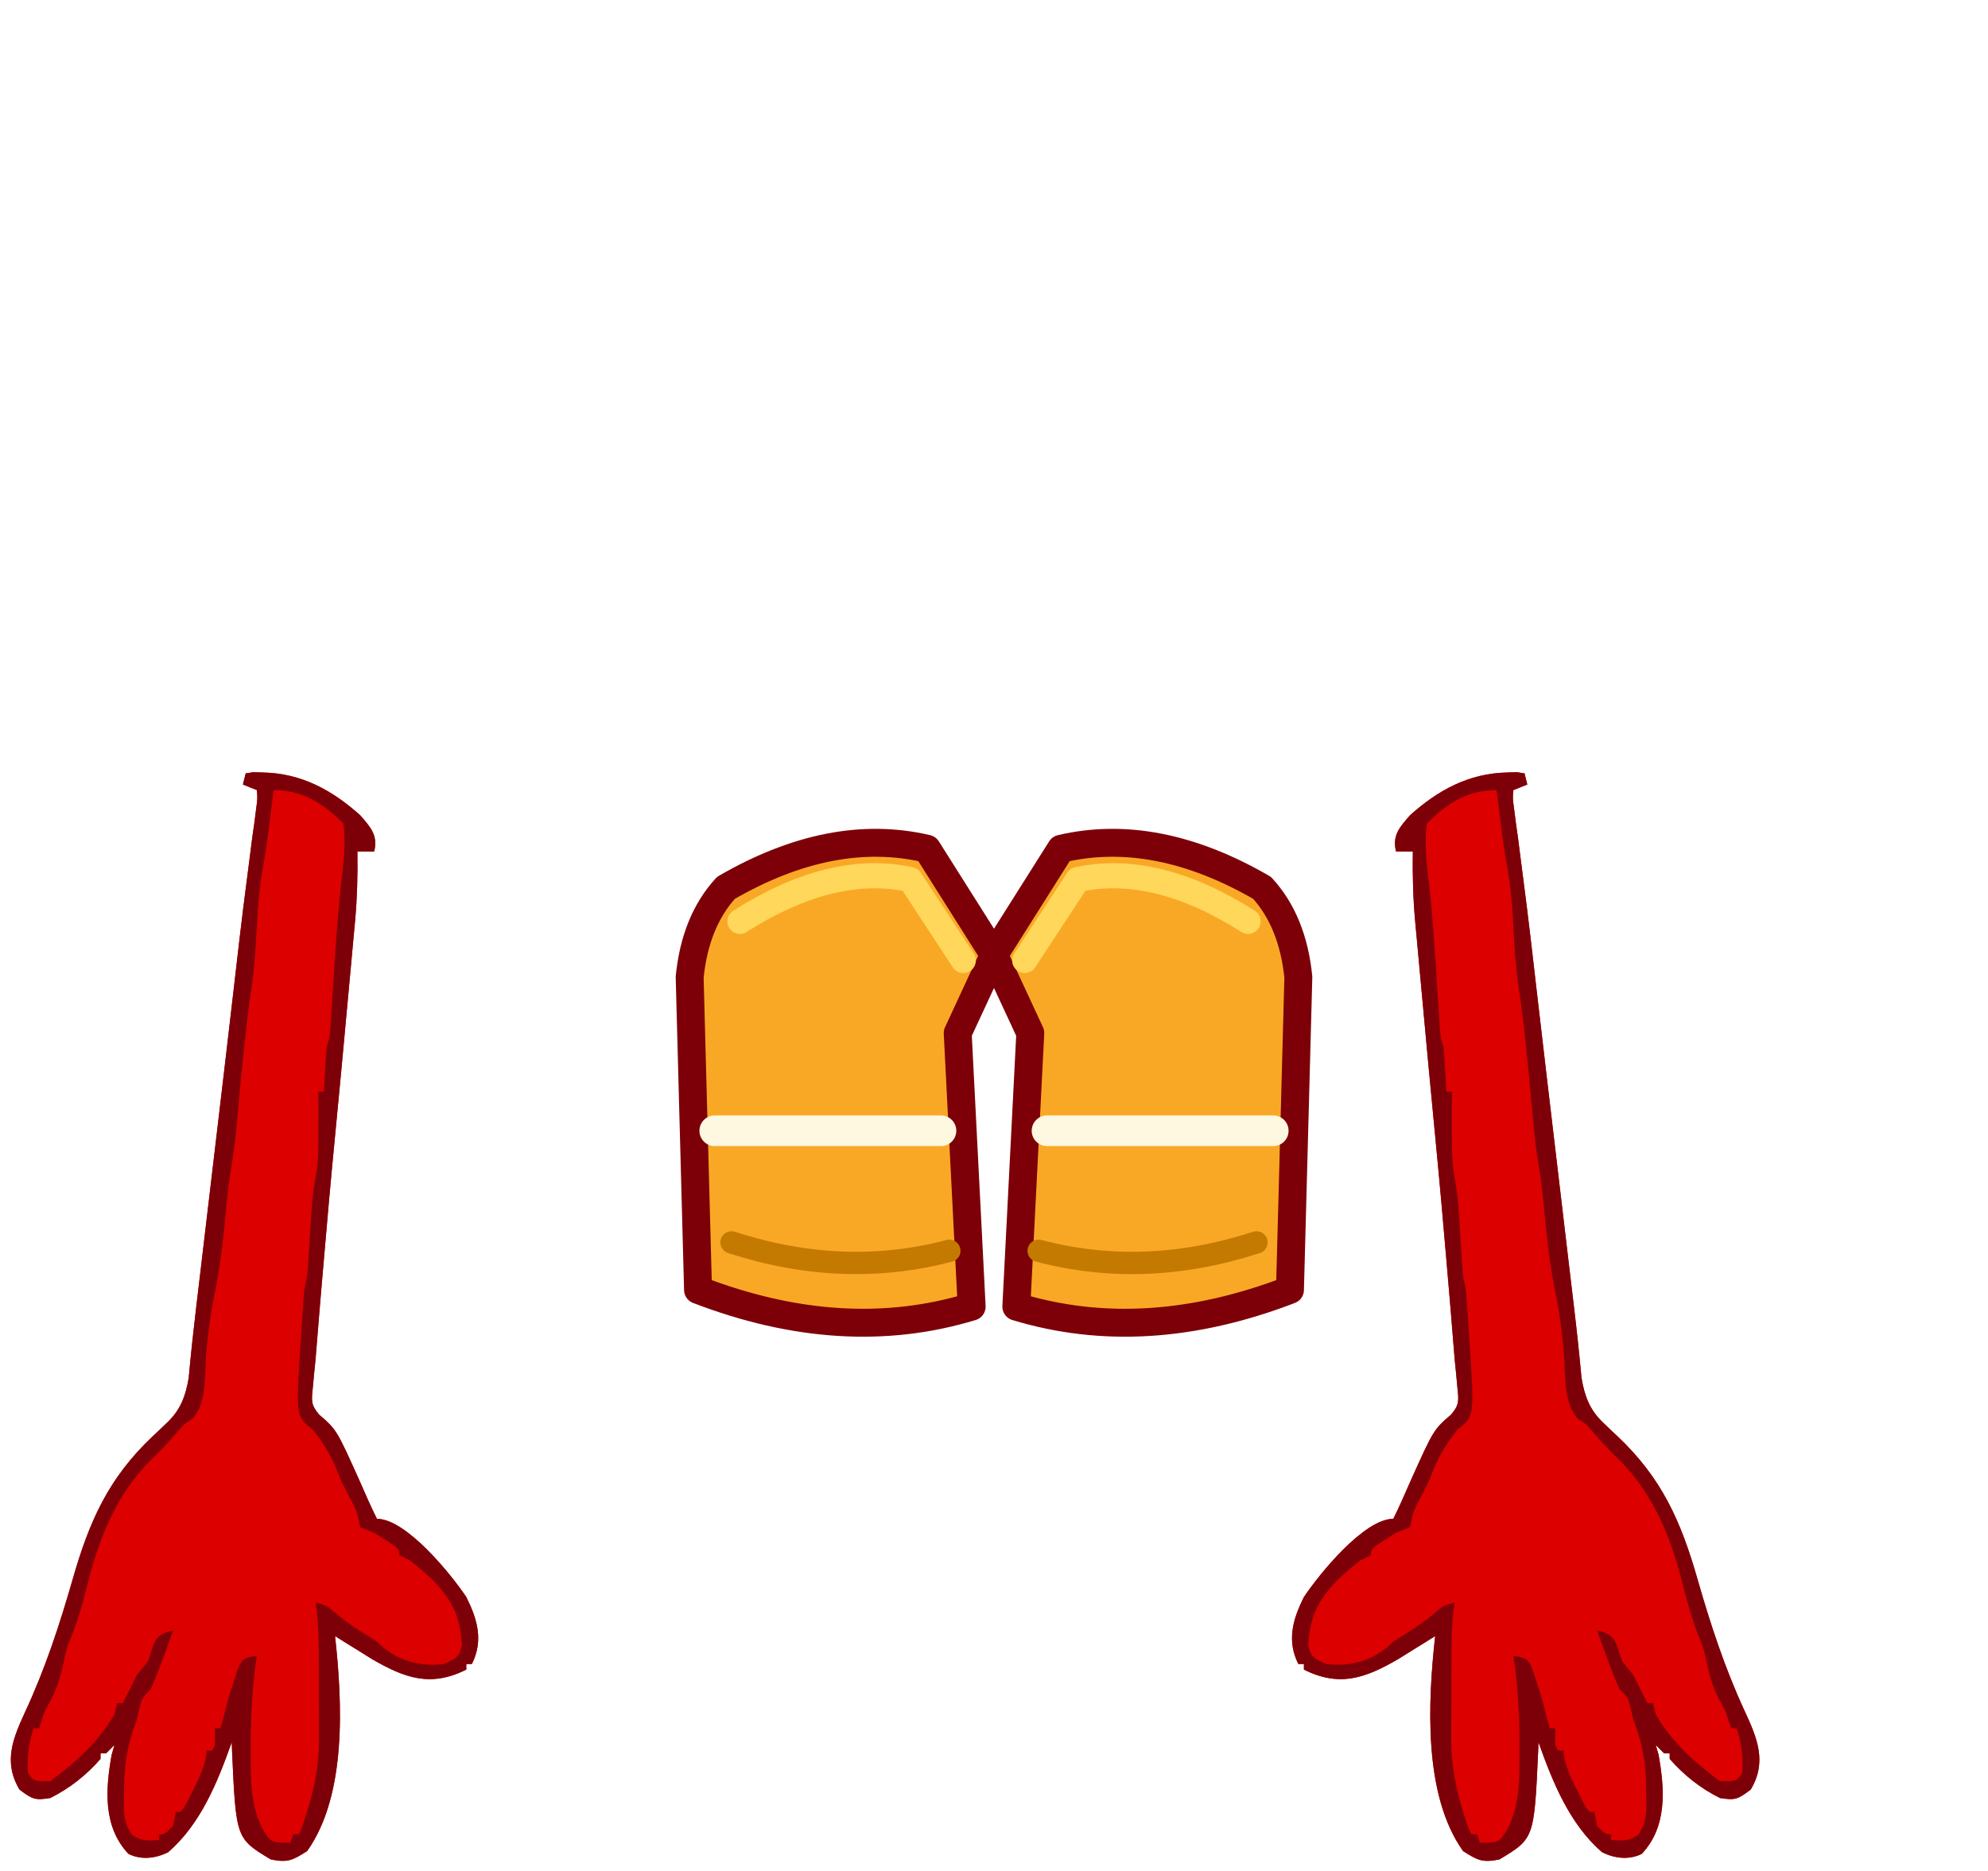
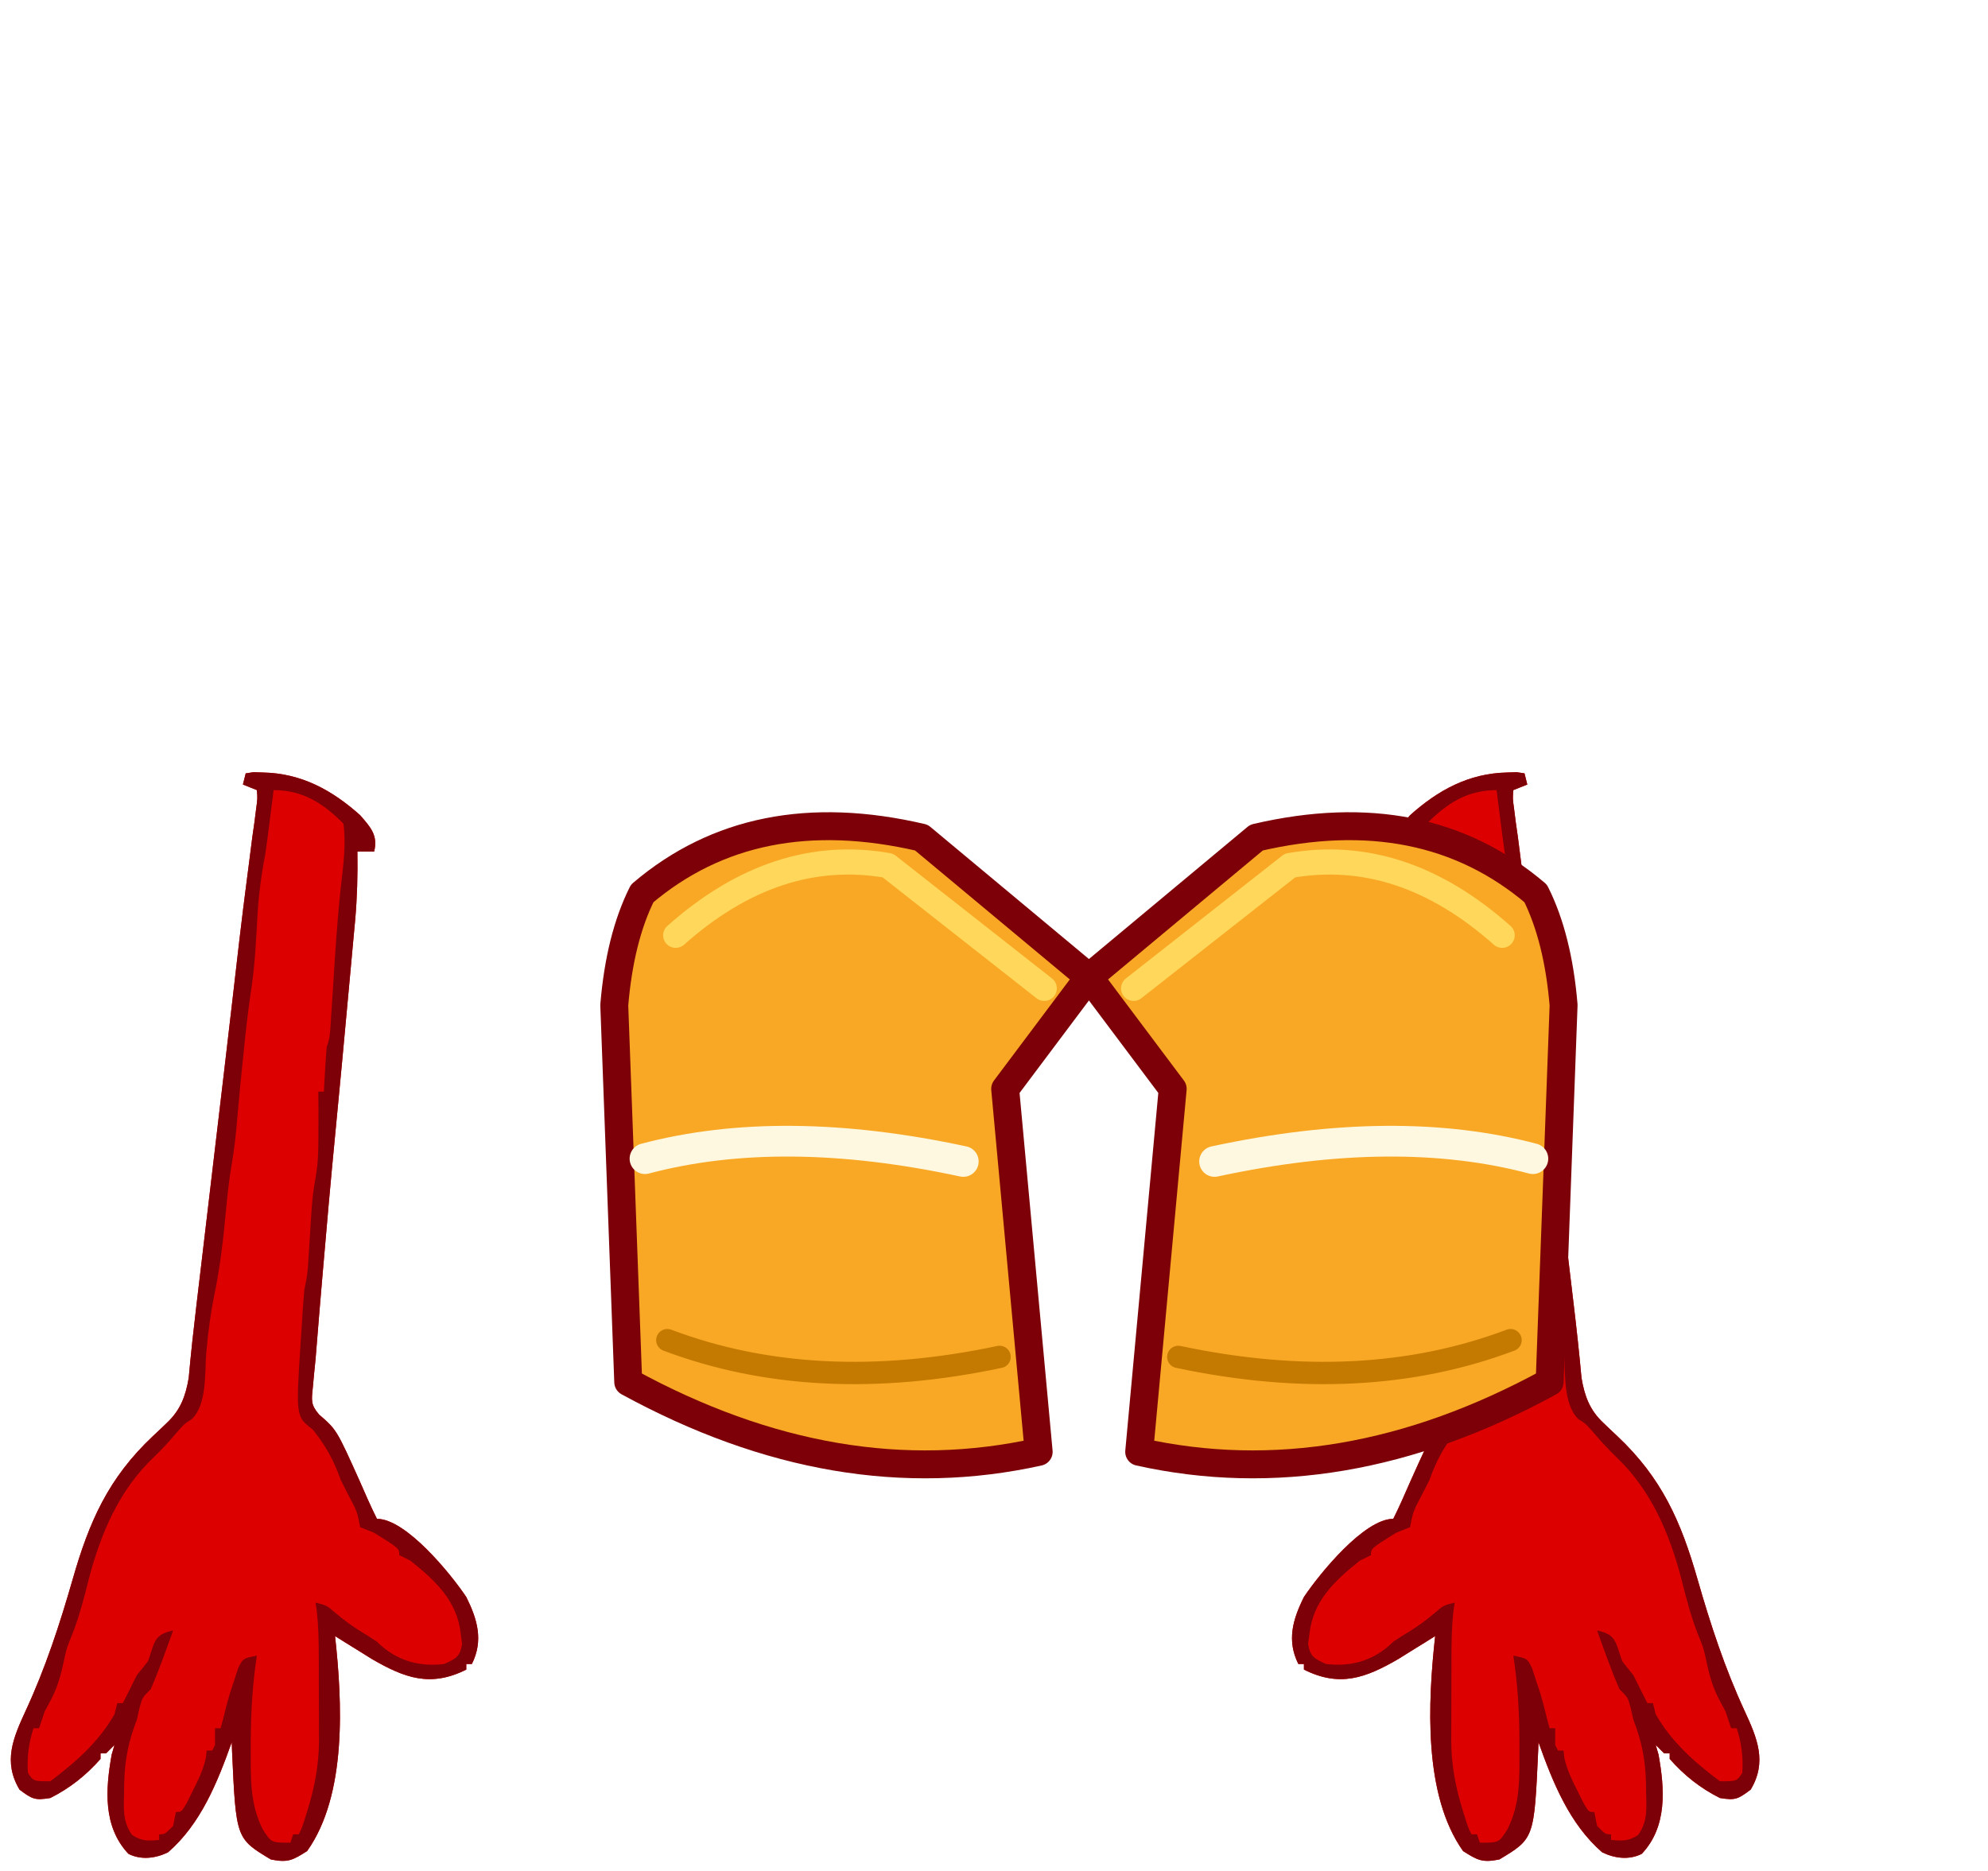
<svg xmlns="http://www.w3.org/2000/svg" viewBox="0 0 712 670">
  <g transform="translate(0,273)">
    <g transform="translate(175,0) scale(-1,1)">
      <path d="M0 0 C1.15 -0.04 2.3 -0.07 3.48 -0.11 C3.94 -0.04 3.94 -0.04 6.25 0.31 C6.41 0.97 6.41 0.97 7.25 4.31 C5.6 4.97 3.95 5.63 2.25 6.31 C2 9.26 2 9.26 2.54 13.21 C2.73 14.74 2.93 16.27 3.13 17.86 C3.38 19.59 3.62 21.33 3.88 23.12 C4.25 26.02 4.62 28.92 4.99 31.82 C5.27 33.98 5.55 36.15 5.83 38.32 C7.69 52.48 9.3 66.67 10.93 80.86 C11.89 89.14 12.86 97.42 13.83 105.7 C14.03 107.38 14.23 109.06 14.43 110.8 C17.04 133.07 19.68 155.34 22.33 177.62 C22.42 178.37 22.42 178.37 22.88 182.21 C23.22 185.11 23.57 188.01 23.91 190.91 C24.94 199.53 25.88 208.15 26.66 216.8 C27.75 223.31 29.61 228.35 34.45 232.9 C35.27 233.68 36.09 234.47 36.93 235.28 C37.78 236.08 38.62 236.87 39.5 237.69 C55.39 252.67 62.28 268.15 68.25 289.06 C72.89 305.2 78 320.81 85.06 336.06 C89.58 345.84 93.22 354.36 87.25 364.31 C82.67 367.74 81.77 368.19 76.25 367.31 C69.24 363.81 63.44 359.19 58.25 353.31 C58.25 352.65 58.25 351.99 58.25 351.31 C57.59 351.31 56.93 351.31 56.25 351.31 C55.26 350.32 54.27 349.33 53.25 348.31 C53.58 349.45 53.91 350.58 54.25 351.75 C56.48 364.16 57.42 377.55 48.25 387.31 C43.67 389.6 38.51 388.93 34.06 386.75 C22.32 376.58 16.36 361.64 11.25 347.31 C11.21 348.38 11.18 349.44 11.14 350.54 C9.72 381.83 9.72 381.83 -2.75 389.31 C-8.86 390.54 -10.57 389.6 -15.75 386.31 C-30.1 366.14 -28.33 332.73 -25.75 309.31 C-26.94 310.06 -28.14 310.81 -29.37 311.58 C-30.96 312.56 -32.55 313.55 -34.19 314.56 C-35.75 315.54 -37.32 316.51 -38.93 317.52 C-50.77 324.39 -59.98 327.7 -72.75 321.31 C-72.75 320.65 -72.75 319.99 -72.75 319.31 C-73.41 319.31 -74.07 319.31 -74.75 319.31 C-78.94 310.94 -76.77 303.36 -72.75 295.31 C-67.26 287.1 -51.21 267.31 -40.75 267.31 C-38.52 262.86 -36.56 258.31 -34.56 253.75 C-26.31 235.4 -26.31 235.4 -20.04 229.97 C-16.99 226.43 -17.32 224.84 -17.79 220.25 C-17.86 219.49 -17.86 219.49 -18.21 215.66 C-18.39 213.89 -18.57 212.13 -18.75 210.31 C-18.92 208.23 -19.09 206.15 -19.26 204.07 C-19.83 196.84 -20.44 189.61 -21.06 182.38 C-21.12 181.72 -21.12 181.72 -21.4 178.41 C-22.75 162.54 -24.15 146.67 -25.69 130.81 C-27.37 113.42 -29 96.02 -30.58 78.62 C-30.86 75.61 -31.14 72.6 -31.41 69.6 C-31.81 65.35 -32.19 61.11 -32.58 56.86 C-32.7 55.6 -32.82 54.34 -32.94 53.04 C-33.67 44.78 -33.88 36.61 -33.75 28.31 C-35.73 28.31 -37.71 28.31 -39.75 28.31 C-41.2 22.5 -38.45 19.57 -34.75 15.31 C-24.71 6.31 -13.7 0.29 0 0 Z " fill="#DC0000" transform="translate(80.75,3.6875)" />
      <path d="M0 0 C1.15 -0.04 2.3 -0.07 3.48 -0.11 C3.94 -0.04 3.94 -0.04 6.25 0.31 C6.41 0.97 6.41 0.97 7.25 4.31 C5.6 4.97 3.95 5.63 2.25 6.31 C2 9.26 2 9.26 2.54 13.21 C2.73 14.74 2.93 16.27 3.13 17.86 C3.38 19.59 3.62 21.33 3.88 23.12 C4.25 26.02 4.62 28.92 4.99 31.82 C5.27 33.98 5.55 36.15 5.83 38.32 C7.69 52.48 9.3 66.67 10.93 80.86 C11.89 89.14 12.86 97.42 13.83 105.7 C14.03 107.38 14.23 109.06 14.43 110.8 C17.04 133.07 19.68 155.34 22.33 177.62 C22.42 178.37 22.42 178.37 22.88 182.21 C23.22 185.11 23.57 188.01 23.91 190.91 C24.94 199.53 25.88 208.15 26.66 216.8 C27.75 223.31 29.61 228.35 34.45 232.9 C35.27 233.68 36.09 234.47 36.93 235.28 C37.78 236.08 38.62 236.87 39.5 237.69 C55.39 252.67 62.28 268.15 68.25 289.06 C72.89 305.2 78 320.81 85.06 336.06 C89.58 345.84 93.22 354.36 87.25 364.31 C82.67 367.74 81.77 368.19 76.25 367.31 C69.24 363.81 63.44 359.19 58.25 353.31 C58.25 352.65 58.25 351.99 58.25 351.31 C57.59 351.31 56.93 351.31 56.25 351.31 C55.26 350.32 54.27 349.33 53.25 348.31 C53.58 349.45 53.91 350.58 54.25 351.75 C56.48 364.16 57.42 377.55 48.25 387.31 C43.67 389.6 38.51 388.93 34.06 386.75 C22.32 376.58 16.36 361.64 11.25 347.31 C11.21 348.38 11.18 349.44 11.14 350.54 C9.72 381.83 9.72 381.83 -2.75 389.31 C-8.86 390.54 -10.57 389.6 -15.75 386.31 C-30.1 366.14 -28.33 332.73 -25.75 309.31 C-26.94 310.06 -28.14 310.81 -29.37 311.58 C-30.96 312.56 -32.55 313.55 -34.19 314.56 C-35.75 315.54 -37.32 316.51 -38.93 317.52 C-50.77 324.39 -59.98 327.7 -72.75 321.31 C-72.75 320.65 -72.75 319.99 -72.75 319.31 C-73.41 319.31 -74.07 319.31 -74.75 319.31 C-78.94 310.94 -76.77 303.36 -72.75 295.31 C-67.26 287.1 -51.21 267.31 -40.75 267.31 C-38.52 262.86 -36.56 258.31 -34.56 253.75 C-26.31 235.4 -26.31 235.4 -20.04 229.97 C-16.99 226.43 -17.32 224.84 -17.79 220.25 C-17.86 219.49 -17.86 219.49 -18.21 215.66 C-18.39 213.89 -18.57 212.13 -18.75 210.31 C-18.92 208.23 -19.09 206.15 -19.26 204.07 C-19.83 196.84 -20.44 189.61 -21.06 182.38 C-21.12 181.72 -21.12 181.72 -21.4 178.41 C-22.75 162.54 -24.15 146.67 -25.69 130.81 C-27.37 113.42 -29 96.02 -30.58 78.62 C-30.86 75.61 -31.14 72.6 -31.41 69.6 C-31.81 65.35 -32.19 61.11 -32.58 56.86 C-32.7 55.6 -32.82 54.34 -32.94 53.04 C-33.67 44.78 -33.88 36.61 -33.75 28.31 C-35.73 28.31 -37.71 28.31 -39.75 28.31 C-41.2 22.5 -38.45 19.57 -34.75 15.31 C-24.71 6.31 -13.7 0.29 0 0 Z M-28.75 18.31 C-29.75 25.74 -28.68 33.47 -27.83 40.88 C-26.52 53 -25.76 65.16 -25 77.33 C-24.81 80.24 -24.62 83.15 -24.43 86.06 C-24.33 87.77 -24.22 89.48 -24.11 91.23 C-23.75 95.31 -23.75 95.31 -22.75 98.31 C-22.52 101.04 -22.34 103.77 -22.19 106.5 C-22.1 107.96 -22.02 109.42 -21.93 110.92 C-21.87 112.04 -21.81 113.16 -21.75 114.31 C-21.09 114.31 -20.43 114.31 -19.75 114.31 C-19.77 116.27 -19.79 118.23 -19.81 120.25 C-19.81 139.19 -19.81 139.19 -18.26 148.13 C-17.73 151.45 -17.46 154.71 -17.25 158.07 C-17.17 159.33 -17.09 160.6 -17 161.9 C-16.83 164.56 -16.67 167.21 -16.5 169.86 C-16.42 171.12 -16.34 172.39 -16.25 173.69 C-16.21 174.27 -16.21 174.27 -16.03 177.18 C-15.75 180.31 -15.75 180.31 -14.75 185.31 C-14.29 190.28 -14 195.27 -13.69 200.25 C-13.6 201.59 -13.51 202.93 -13.41 204.31 C-11.71 230.69 -11.71 230.69 -17.75 235.31 C-22.31 240.99 -25.35 246.43 -27.75 253.31 C-29.27 256.39 -30.84 259.44 -32.45 262.48 C-33.75 265.31 -33.75 265.31 -34.75 270.31 C-36.4 270.97 -38.05 271.63 -39.75 272.31 C-48.75 277.92 -48.75 277.92 -48.75 280.31 C-50.07 280.97 -51.39 281.63 -52.75 282.31 C-61.65 289.43 -69.39 296.58 -70.75 308.31 C-70.91 309.57 -71.08 310.83 -71.25 312.12 C-70.53 316.74 -68.95 317.47 -64.75 319.31 C-55.51 320.42 -47.35 317.91 -40.75 311.31 C-39.01 310.14 -37.23 309.02 -35.44 307.94 C-31.91 305.76 -28.98 303.65 -25.81 300.94 C-22.75 298.31 -22.75 298.31 -18.75 297.31 C-18.91 298.4 -19.07 299.48 -19.24 300.6 C-19.82 305.97 -19.91 311.28 -19.92 316.68 C-19.92 317.75 -19.92 318.83 -19.93 319.94 C-19.93 322.2 -19.94 324.46 -19.94 326.73 C-19.94 330.17 -19.96 333.61 -19.97 337.05 C-19.98 339.26 -19.98 341.47 -19.98 343.68 C-19.99 344.7 -19.99 345.71 -20 346.76 C-19.97 355.67 -18.36 363.85 -15.69 372.31 C-15.35 373.41 -15 374.5 -14.65 375.62 C-13.75 378.31 -13.75 378.31 -12.75 380.31 C-12.09 380.31 -11.43 380.31 -10.75 380.31 C-10.59 380.81 -10.59 380.81 -9.75 383.31 C-2.84 383.31 -2.84 383.31 0.25 378.31 C4.72 369.21 4.44 360.51 4.44 350.56 C4.44 349.87 4.44 349.87 4.44 346.37 C4.39 336.22 3.79 326.36 2.25 316.31 C7.25 317.31 7.25 317.31 8.98 320.85 C9.22 321.59 9.22 321.59 10.44 325.38 C10.93 326.85 11.41 328.33 11.92 329.85 C12.81 332.83 13.6 335.84 14.3 338.87 C14.46 339.44 14.46 339.44 15.25 342.31 C15.91 342.31 16.57 342.31 17.25 342.31 C17.25 344.29 17.25 346.27 17.25 348.31 C17.58 348.97 17.91 349.63 18.25 350.31 C18.91 350.31 19.57 350.31 20.25 350.31 C20.33 351.13 20.42 351.95 20.5 352.79 C21.43 357.17 23.18 360.69 25.19 364.69 C25.9 366.12 26.61 367.55 27.34 369.02 C29.25 372.31 29.25 372.31 31.25 372.31 C31.58 373.96 31.91 375.61 32.25 377.31 C35.25 380.31 35.25 380.31 37.25 380.31 C37.25 380.97 37.25 381.63 37.25 382.31 C41.27 382.71 43.52 382.79 46.95 380.54 C50.37 375.74 49.95 370.98 49.81 365.31 C49.8 364.19 49.79 363.06 49.77 361.91 C49.56 353.7 48.25 346.99 45.25 339.31 C44.9 337.79 44.55 336.26 44.19 334.69 C43.25 331.31 43.25 331.31 40.25 328.31 C37.28 321.43 34.78 314.37 32.25 307.31 C39.37 308.74 38.85 311.81 41.25 318.31 C42.56 320 43.89 321.67 45.25 323.31 C46.12 325.07 46.98 326.82 47.88 328.62 C48.27 329.4 48.27 329.4 50.25 333.31 C50.91 333.31 51.57 333.31 52.25 333.31 C52.58 334.63 52.91 335.95 53.25 337.31 C58.95 347.29 67.11 354.46 76.25 361.31 C82.25 361.31 82.25 361.31 84.25 358.31 C84.63 352.64 83.99 347.73 82.25 342.31 C81.59 342.31 80.93 342.31 80.25 342.31 C79.57 340.32 78.91 338.32 78.25 336.31 C77.85 335.56 77.85 335.56 75.81 331.75 C73.25 326.77 72.12 321.9 70.99 316.45 C70.25 313.31 70.25 313.31 68.38 308.69 C65.79 302.15 64.12 295.52 62.4 288.7 C58.16 272.51 51.54 256.98 39.25 245.31 C36.42 242.55 33.8 239.78 31.25 236.75 C28.25 233.31 28.25 233.31 25.5 231.56 C20.03 226.09 20.98 215.2 20.38 207.94 C19.75 200.58 18.8 193.48 17.31 186.25 C15.31 176.41 14.21 166.6 13.29 156.61 C12.77 151.05 12.18 145.57 11.22 140.07 C10.33 134.8 9.75 129.63 9.31 124.31 C8.55 115.47 7.69 106.64 6.75 97.81 C6.63 96.68 6.51 95.55 6.39 94.38 C5.78 88.71 5.08 83.06 4.22 77.42 C2.95 68.73 2.52 60.02 2.04 51.26 C1.59 43.79 0.68 36.67 -0.75 29.31 C-1.35 25.26 -1.86 21.19 -2.38 17.12 C-2.44 16.6 -2.44 16.6 -2.78 13.95 C-3.11 11.41 -3.43 8.86 -3.75 6.31 C-14.28 6.31 -21.48 11.04 -28.75 18.31 Z " fill="#7D0008" transform="translate(80.75,3.6875)" />
    </g>
    <g transform="translate(459,0)">
      <path d="M0 0 C1.15 -0.04 2.3 -0.07 3.48 -0.11 C3.94 -0.04 3.94 -0.04 6.25 0.31 C6.41 0.97 6.41 0.97 7.25 4.31 C5.6 4.97 3.95 5.63 2.25 6.31 C2 9.26 2 9.26 2.54 13.21 C2.73 14.74 2.93 16.27 3.13 17.86 C3.38 19.59 3.62 21.33 3.88 23.12 C4.25 26.02 4.62 28.92 4.99 31.82 C5.27 33.98 5.55 36.15 5.83 38.32 C7.69 52.48 9.3 66.67 10.93 80.86 C11.89 89.14 12.86 97.42 13.83 105.7 C14.03 107.38 14.23 109.06 14.43 110.8 C17.04 133.07 19.68 155.34 22.33 177.62 C22.42 178.37 22.42 178.37 22.88 182.21 C23.22 185.11 23.57 188.01 23.91 190.91 C24.94 199.53 25.88 208.15 26.66 216.8 C27.75 223.31 29.61 228.35 34.45 232.9 C35.27 233.68 36.09 234.47 36.93 235.28 C37.78 236.08 38.62 236.87 39.5 237.69 C55.39 252.67 62.28 268.15 68.25 289.06 C72.89 305.2 78 320.81 85.06 336.06 C89.58 345.84 93.22 354.36 87.25 364.31 C82.67 367.74 81.77 368.19 76.25 367.31 C69.24 363.81 63.44 359.19 58.25 353.31 C58.25 352.65 58.25 351.99 58.25 351.31 C57.59 351.31 56.93 351.31 56.25 351.31 C55.26 350.32 54.27 349.33 53.25 348.31 C53.58 349.45 53.91 350.58 54.25 351.75 C56.48 364.16 57.42 377.55 48.25 387.31 C43.67 389.6 38.51 388.93 34.06 386.75 C22.32 376.58 16.36 361.64 11.25 347.31 C11.21 348.38 11.18 349.44 11.14 350.54 C9.72 381.83 9.72 381.83 -2.75 389.31 C-8.86 390.54 -10.57 389.6 -15.75 386.31 C-30.1 366.14 -28.33 332.73 -25.75 309.31 C-26.94 310.06 -28.14 310.81 -29.37 311.58 C-30.96 312.56 -32.55 313.55 -34.19 314.56 C-35.75 315.54 -37.32 316.51 -38.93 317.52 C-50.77 324.39 -59.98 327.7 -72.75 321.31 C-72.75 320.65 -72.75 319.99 -72.75 319.31 C-73.41 319.31 -74.07 319.31 -74.75 319.31 C-78.94 310.94 -76.77 303.36 -72.75 295.31 C-67.26 287.1 -51.21 267.31 -40.75 267.31 C-38.52 262.86 -36.56 258.31 -34.56 253.75 C-26.31 235.4 -26.31 235.4 -20.04 229.97 C-16.99 226.43 -17.32 224.84 -17.79 220.25 C-17.86 219.49 -17.86 219.49 -18.21 215.66 C-18.39 213.89 -18.57 212.13 -18.75 210.31 C-18.92 208.23 -19.09 206.15 -19.26 204.07 C-19.83 196.84 -20.44 189.61 -21.06 182.38 C-21.12 181.72 -21.12 181.72 -21.4 178.41 C-22.75 162.54 -24.15 146.67 -25.69 130.81 C-27.37 113.42 -29 96.02 -30.58 78.62 C-30.86 75.61 -31.14 72.6 -31.41 69.6 C-31.81 65.35 -32.19 61.11 -32.58 56.86 C-32.7 55.6 -32.82 54.34 -32.94 53.04 C-33.67 44.78 -33.88 36.61 -33.75 28.31 C-35.73 28.31 -37.71 28.31 -39.75 28.31 C-41.2 22.5 -38.45 19.57 -34.75 15.31 C-24.71 6.31 -13.7 0.29 0 0 Z " fill="#DC0000" transform="translate(80.75,3.6875)" />
      <path d="M0 0 C1.15 -0.04 2.3 -0.07 3.48 -0.11 C3.94 -0.04 3.94 -0.04 6.25 0.31 C6.41 0.97 6.41 0.97 7.25 4.31 C5.6 4.97 3.95 5.63 2.25 6.31 C2 9.26 2 9.26 2.54 13.21 C2.73 14.74 2.93 16.27 3.13 17.86 C3.38 19.59 3.62 21.33 3.88 23.12 C4.25 26.02 4.62 28.92 4.99 31.82 C5.27 33.98 5.55 36.15 5.83 38.32 C7.69 52.48 9.3 66.67 10.93 80.86 C11.89 89.14 12.86 97.42 13.83 105.7 C14.03 107.38 14.23 109.06 14.43 110.8 C17.04 133.07 19.68 155.34 22.33 177.62 C22.42 178.37 22.42 178.37 22.88 182.21 C23.22 185.11 23.57 188.01 23.91 190.91 C24.94 199.53 25.88 208.15 26.66 216.8 C27.75 223.31 29.61 228.35 34.45 232.9 C35.27 233.68 36.09 234.47 36.93 235.28 C37.78 236.08 38.62 236.87 39.5 237.69 C55.39 252.67 62.28 268.15 68.25 289.06 C72.89 305.2 78 320.81 85.06 336.06 C89.58 345.84 93.22 354.36 87.25 364.31 C82.67 367.74 81.77 368.19 76.25 367.31 C69.24 363.81 63.44 359.19 58.25 353.31 C58.25 352.65 58.25 351.99 58.25 351.31 C57.59 351.31 56.93 351.31 56.25 351.31 C55.26 350.32 54.27 349.33 53.25 348.31 C53.58 349.45 53.91 350.58 54.25 351.75 C56.48 364.16 57.42 377.55 48.25 387.31 C43.67 389.6 38.51 388.93 34.06 386.75 C22.32 376.58 16.36 361.64 11.25 347.31 C11.21 348.38 11.18 349.44 11.14 350.54 C9.72 381.83 9.72 381.83 -2.75 389.31 C-8.86 390.54 -10.57 389.6 -15.75 386.31 C-30.1 366.14 -28.33 332.73 -25.75 309.31 C-26.94 310.06 -28.14 310.81 -29.37 311.58 C-30.96 312.56 -32.55 313.55 -34.19 314.56 C-35.75 315.54 -37.32 316.51 -38.93 317.52 C-50.77 324.39 -59.98 327.7 -72.75 321.31 C-72.75 320.65 -72.75 319.99 -72.75 319.31 C-73.41 319.31 -74.07 319.31 -74.75 319.31 C-78.94 310.94 -76.77 303.36 -72.75 295.31 C-67.26 287.1 -51.21 267.31 -40.75 267.31 C-38.52 262.86 -36.56 258.31 -34.56 253.75 C-26.31 235.4 -26.31 235.4 -20.04 229.97 C-16.99 226.43 -17.32 224.84 -17.79 220.25 C-17.86 219.49 -17.86 219.49 -18.21 215.66 C-18.39 213.89 -18.57 212.13 -18.75 210.31 C-18.92 208.23 -19.09 206.15 -19.26 204.07 C-19.83 196.84 -20.44 189.61 -21.06 182.38 C-21.12 181.72 -21.12 181.72 -21.4 178.41 C-22.75 162.54 -24.15 146.67 -25.69 130.81 C-27.37 113.42 -29 96.02 -30.58 78.62 C-30.86 75.61 -31.14 72.6 -31.41 69.6 C-31.81 65.35 -32.19 61.11 -32.58 56.86 C-32.7 55.6 -32.82 54.34 -32.94 53.04 C-33.67 44.78 -33.88 36.61 -33.75 28.31 C-35.73 28.31 -37.71 28.31 -39.75 28.31 C-41.2 22.5 -38.45 19.57 -34.75 15.31 C-24.71 6.31 -13.7 0.29 0 0 Z M-28.75 18.31 C-29.75 25.74 -28.68 33.47 -27.83 40.88 C-26.52 53 -25.76 65.16 -25 77.33 C-24.81 80.24 -24.62 83.15 -24.43 86.06 C-24.33 87.77 -24.22 89.48 -24.11 91.23 C-23.75 95.31 -23.75 95.31 -22.75 98.31 C-22.52 101.04 -22.34 103.77 -22.19 106.5 C-22.1 107.96 -22.02 109.42 -21.93 110.92 C-21.87 112.04 -21.81 113.16 -21.75 114.31 C-21.09 114.31 -20.43 114.31 -19.75 114.31 C-19.77 116.27 -19.79 118.23 -19.81 120.25 C-19.81 139.19 -19.81 139.19 -18.26 148.13 C-17.73 151.45 -17.46 154.71 -17.25 158.07 C-17.17 159.33 -17.09 160.6 -17 161.9 C-16.83 164.56 -16.67 167.21 -16.5 169.86 C-16.42 171.12 -16.34 172.39 -16.25 173.69 C-16.21 174.27 -16.21 174.27 -16.03 177.18 C-15.75 180.31 -15.75 180.31 -14.75 185.31 C-14.29 190.28 -14 195.27 -13.69 200.25 C-13.6 201.59 -13.51 202.93 -13.41 204.31 C-11.71 230.69 -11.71 230.69 -17.75 235.31 C-22.31 240.99 -25.35 246.43 -27.75 253.31 C-29.27 256.39 -30.84 259.44 -32.45 262.48 C-33.75 265.31 -33.75 265.31 -34.75 270.31 C-36.4 270.97 -38.05 271.63 -39.75 272.31 C-48.75 277.92 -48.75 277.92 -48.75 280.31 C-50.07 280.97 -51.39 281.63 -52.75 282.31 C-61.65 289.43 -69.39 296.58 -70.75 308.31 C-70.91 309.57 -71.08 310.83 -71.25 312.12 C-70.53 316.74 -68.95 317.47 -64.75 319.31 C-55.51 320.42 -47.35 317.91 -40.75 311.31 C-39.01 310.14 -37.23 309.02 -35.44 307.94 C-31.91 305.76 -28.98 303.65 -25.81 300.94 C-22.75 298.31 -22.75 298.31 -18.75 297.31 C-18.91 298.4 -19.07 299.48 -19.24 300.6 C-19.82 305.97 -19.91 311.28 -19.92 316.68 C-19.92 317.75 -19.92 318.83 -19.93 319.94 C-19.93 322.2 -19.94 324.46 -19.94 326.73 C-19.94 330.17 -19.96 333.61 -19.97 337.05 C-19.98 339.26 -19.98 341.47 -19.98 343.68 C-19.99 344.7 -19.99 345.71 -20 346.76 C-19.97 355.67 -18.36 363.85 -15.69 372.31 C-15.35 373.41 -15 374.5 -14.65 375.62 C-13.75 378.31 -13.75 378.31 -12.75 380.31 C-12.09 380.31 -11.43 380.31 -10.75 380.31 C-10.59 380.81 -10.59 380.81 -9.75 383.31 C-2.84 383.31 -2.84 383.31 0.25 378.31 C4.72 369.21 4.44 360.51 4.44 350.56 C4.44 349.87 4.44 349.87 4.44 346.37 C4.39 336.22 3.79 326.36 2.25 316.31 C7.25 317.31 7.25 317.31 8.98 320.85 C9.22 321.59 9.22 321.59 10.44 325.38 C10.93 326.85 11.41 328.33 11.92 329.85 C12.81 332.83 13.6 335.84 14.3 338.87 C14.46 339.44 14.46 339.44 15.25 342.31 C15.91 342.31 16.57 342.31 17.25 342.31 C17.25 344.29 17.25 346.27 17.25 348.31 C17.58 348.97 17.91 349.63 18.25 350.31 C18.91 350.31 19.57 350.31 20.25 350.31 C20.33 351.13 20.42 351.95 20.5 352.79 C21.43 357.17 23.18 360.69 25.19 364.69 C25.9 366.12 26.61 367.55 27.34 369.02 C29.25 372.31 29.25 372.31 31.25 372.31 C31.58 373.96 31.91 375.61 32.25 377.31 C35.25 380.31 35.25 380.31 37.25 380.31 C37.25 380.97 37.25 381.63 37.25 382.31 C41.27 382.71 43.52 382.79 46.95 380.54 C50.37 375.74 49.95 370.98 49.81 365.31 C49.8 364.19 49.79 363.06 49.77 361.91 C49.56 353.7 48.25 346.99 45.25 339.31 C44.9 337.79 44.55 336.26 44.19 334.69 C43.25 331.31 43.25 331.31 40.25 328.31 C37.28 321.43 34.78 314.37 32.25 307.31 C39.37 308.74 38.85 311.81 41.25 318.31 C42.56 320 43.89 321.67 45.25 323.31 C46.12 325.07 46.98 326.82 47.88 328.62 C48.27 329.4 48.27 329.4 50.25 333.31 C50.91 333.31 51.57 333.31 52.25 333.31 C52.58 334.63 52.91 335.95 53.25 337.31 C58.95 347.29 67.11 354.46 76.25 361.31 C82.25 361.31 82.25 361.31 84.25 358.31 C84.63 352.64 83.99 347.73 82.25 342.31 C81.59 342.31 80.93 342.31 80.25 342.31 C79.57 340.32 78.91 338.32 78.25 336.31 C77.85 335.56 77.85 335.56 75.81 331.75 C73.25 326.77 72.12 321.9 70.99 316.45 C70.25 313.31 70.25 313.31 68.38 308.69 C65.79 302.15 64.12 295.52 62.4 288.7 C58.16 272.51 51.54 256.98 39.25 245.31 C36.42 242.55 33.8 239.78 31.25 236.75 C28.25 233.31 28.25 233.31 25.5 231.56 C20.03 226.09 20.98 215.2 20.38 207.94 C19.75 200.58 18.8 193.48 17.31 186.25 C15.31 176.41 14.21 166.6 13.29 156.61 C12.77 151.05 12.18 145.57 11.22 140.07 C10.33 134.8 9.75 129.63 9.31 124.31 C8.55 115.47 7.69 106.64 6.75 97.81 C6.63 96.68 6.51 95.55 6.39 94.38 C5.78 88.71 5.08 83.06 4.22 77.42 C2.95 68.73 2.52 60.02 2.04 51.26 C1.59 43.79 0.68 36.67 -0.75 29.31 C-1.35 25.26 -1.86 21.19 -2.38 17.12 C-2.44 16.6 -2.44 16.6 -2.78 13.95 C-3.11 11.41 -3.43 8.86 -3.75 6.31 C-14.28 6.31 -21.48 11.04 -28.75 18.31 Z " fill="#7D0008" transform="translate(80.75,3.6875)" />
    </g>
  </g>
  <g stroke-linecap="round" stroke-linejoin="round">
-     <path d="M260 318 Q298 296 332 304 L356 342 L343 370 L348 468 Q302 482 250 462 L247 350 Q249 330 260 318 Z" fill="#F9A825" stroke="#7D0008" stroke-width="10" />
-     <path d="M452 318 Q414 296 380 304 L356 342 L369 370 L364 468 Q410 482 462 462 L465 350 Q463 330 452 318 Z" fill="#F9A825" stroke="#7D0008" stroke-width="10" />
-     <path d="M265 330 Q298 309 326 315 L345 344 M447 330 Q414 309 386 315 L367 344" fill="none" stroke="#FFD75A" stroke-width="9" />
-     <path d="M256 405 H337 M375 405 H456" fill="none" stroke="#FFF8E1" stroke-width="11" />
-     <path d="M262 445 Q302 458 340 448 M372 448 Q410 458 450 445" fill="none" stroke="#C47A00" stroke-width="8" />
+     <path d="M230 320 Q270 286 330 300 L390 350 L360 390 L372 520 Q300 536 225 495 L220 360 Q222 336 230 320 Z" fill="#F9A825" stroke="#7D0008" stroke-width="10" />
+     <path d="M550 320 Q510 286 450 300 L390 350 L420 390 L408 520 Q480 536 555 495 L560 360 Q558 336 550 320 Z" fill="#F9A825" stroke="#7D0008" stroke-width="10" />
+     <path d="M242 335 Q278 303 318 310 L374 354 M538 335 Q502 303 462 310 L406 354" fill="none" stroke="#FFD75A" stroke-width="9" />
+     <path d="M231 415 Q280 402 345 416 M435 416 Q500 402 549 415" fill="none" stroke="#FFF8E1" stroke-width="11" />
+     <path d="M239 480 Q292 500 358 486 M422 486 Q488 500 541 480" fill="none" stroke="#C47A00" stroke-width="8" />
  </g>
</svg>
